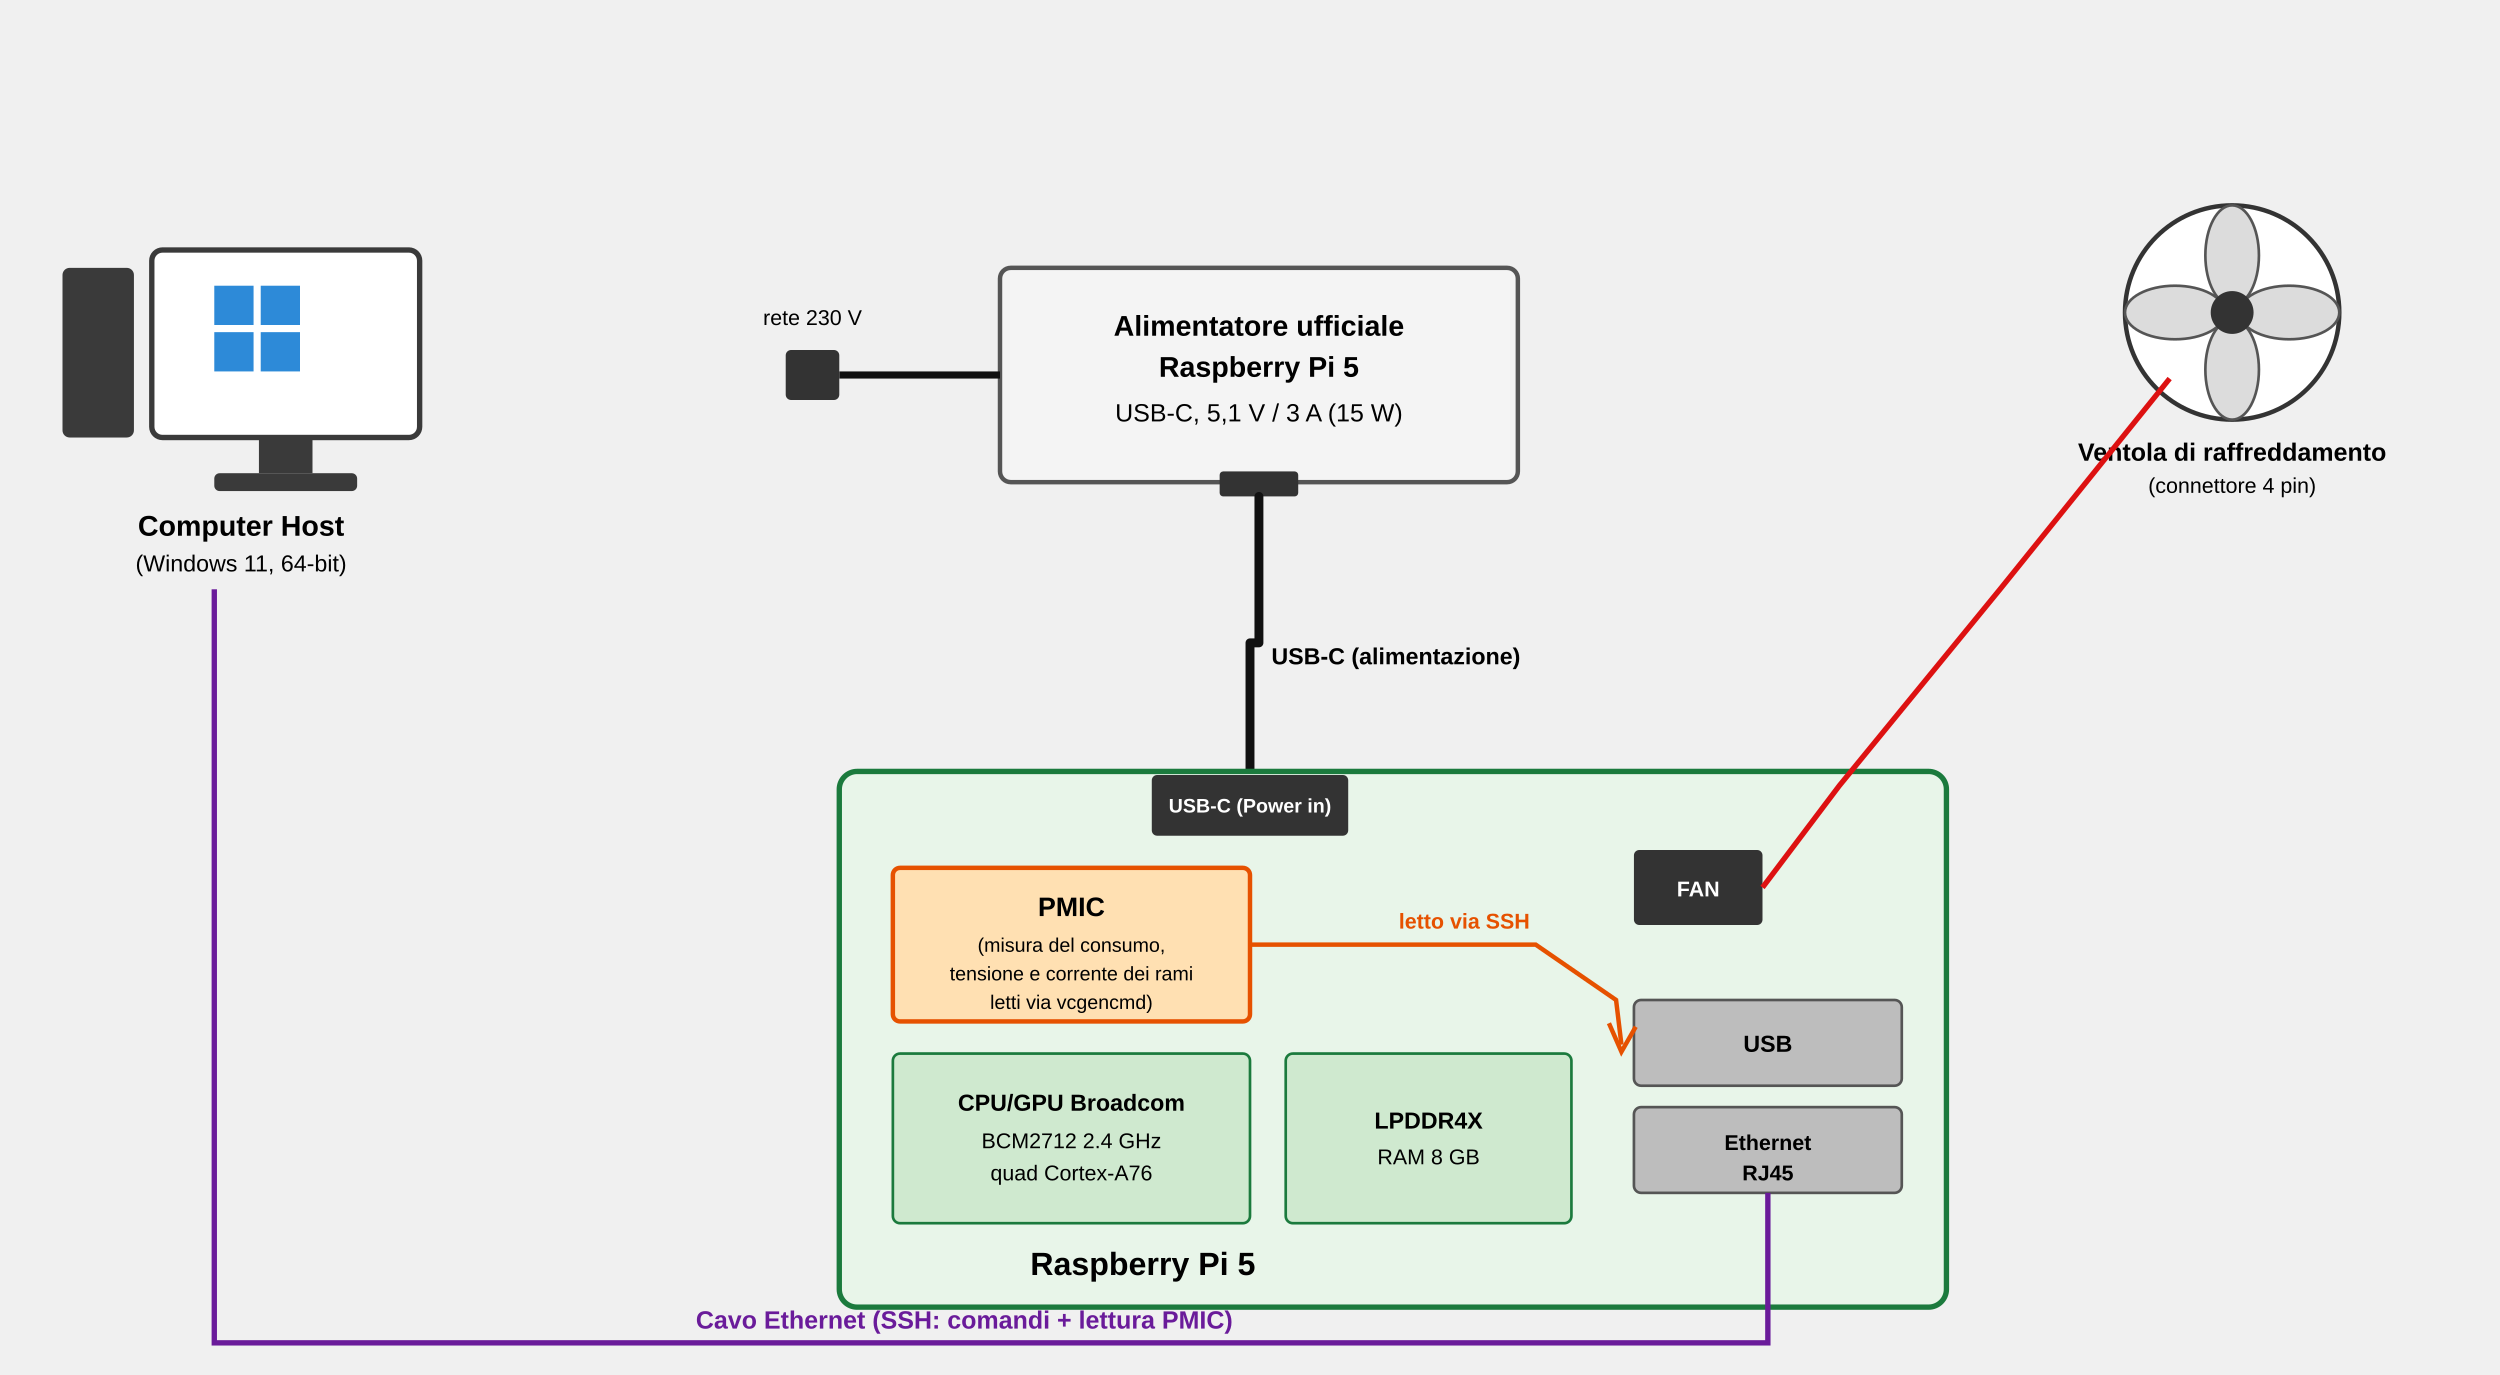
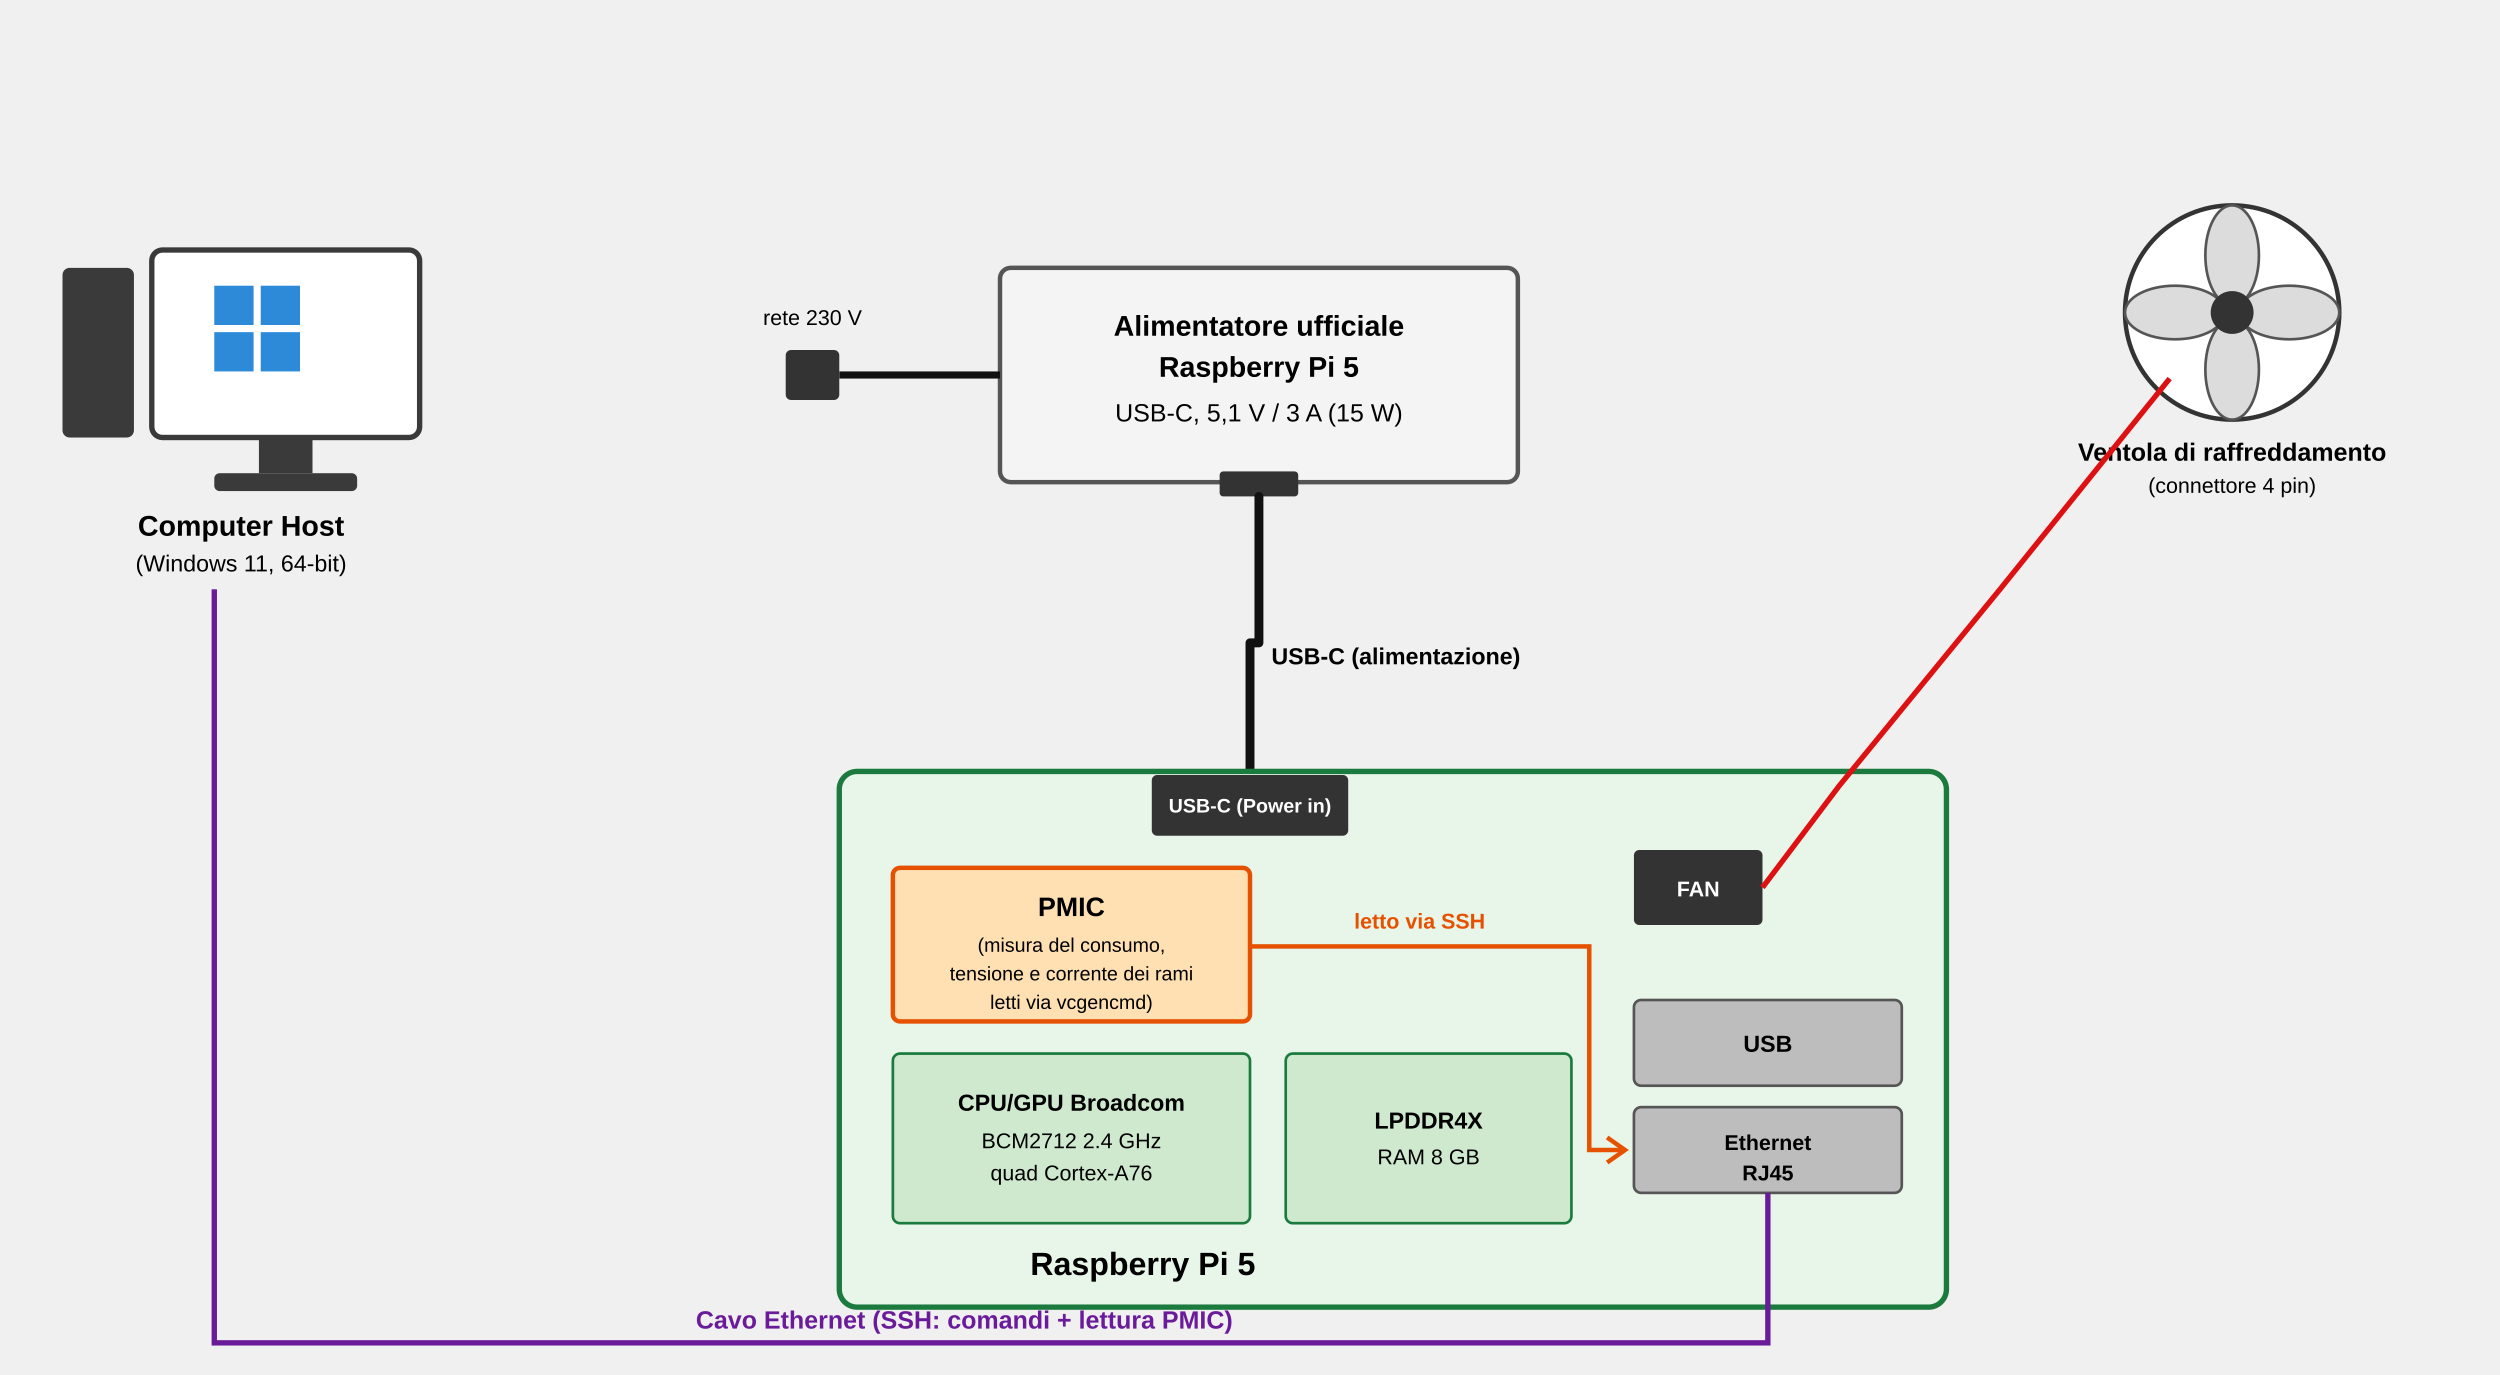
<svg xmlns="http://www.w3.org/2000/svg" viewBox="0 0 1400 770" font-family="Arial, Helvetica, sans-serif">
  <rect x="35" y="150" width="40" height="95" rx="4" fill="#3a3a3a" />
  <rect x="85" y="140" width="150" height="105" rx="6" fill="#fff" stroke="#3a3a3a" stroke-width="3" />
  <rect x="145" y="245" width="30" height="20" fill="#3a3a3a" />
  <rect x="120" y="265" width="80" height="10" rx="3" fill="#3a3a3a" />
  <g fill="#2d8ad8">
    <rect x="120" y="160" width="22" height="22" />
    <rect x="146" y="160" width="22" height="22" />
    <rect x="120" y="186" width="22" height="22" />
    <rect x="146" y="186" width="22" height="22" />
  </g>
  <text x="135" y="300" text-anchor="middle" font-size="16" font-weight="bold">Computer Host</text>
  <text x="135" y="320" text-anchor="middle" font-size="13">(Windows 11, 64-bit)</text>
  <rect x="560" y="150" width="290" height="120" rx="6" fill="#f4f4f4" stroke="#555" stroke-width="2.5" />
  <text x="705" y="188" text-anchor="middle" font-size="16" font-weight="bold">Alimentatore ufficiale</text>
  <text x="705" y="211" text-anchor="middle" font-size="16" font-weight="bold">Raspberry Pi 5</text>
  <text x="705" y="236" text-anchor="middle" font-size="14">USB-C, 5,1 V / 3 A (15 W)</text>
  <line x1="560" y1="210" x2="470" y2="210" stroke="#111" stroke-width="4" />
  <rect x="440" y="196" width="30" height="28" rx="3" fill="#333" />
  <text x="455" y="182" text-anchor="middle" font-size="12">rete 230 V</text>
  <rect x="683" y="264" width="44" height="14" rx="2" fill="#333" />
  <polyline points="705,278 705,360 700,360 700,432" fill="none" stroke="#111" stroke-width="5" stroke-linecap="round" stroke-linejoin="round" />
  <text x="712" y="372" font-size="13" font-weight="bold">USB-C (alimentazione)</text>
  <rect x="470" y="432" width="620" height="300" rx="10" fill="#e8f5e9" stroke="#1b7a3d" stroke-width="3" />
  <text x="640" y="714" text-anchor="middle" font-size="18" font-weight="bold">Raspberry Pi 5</text>
  <rect x="645" y="434" width="110" height="34" rx="3" fill="#333" />
  <text x="700" y="455" text-anchor="middle" font-size="11" fill="#fff" font-weight="bold">USB-C (Power in)</text>
  <rect x="500" y="486" width="200" height="86" rx="4" fill="#ffe0b2" stroke="#e65100" stroke-width="2.5" />
  <text x="600" y="513" text-anchor="middle" font-size="15" font-weight="bold">PMIC</text>
  <text x="600" y="533" text-anchor="middle" font-size="11">(misura del consumo,</text>
  <text x="600" y="549" text-anchor="middle" font-size="11">tensione e corrente dei rami</text>
  <text x="600" y="565" text-anchor="middle" font-size="11">letti via vcgencmd)</text>
  <rect x="500" y="590" width="200" height="95" rx="4" fill="#cfe9cf" stroke="#1b7a3d" stroke-width="1.5" />
  <text x="600" y="622" text-anchor="middle" font-size="13" font-weight="bold">CPU/GPU Broadcom</text>
  <text x="600" y="643" text-anchor="middle" font-size="12">BCM2712 2.4 GHz</text>
  <text x="600" y="661" text-anchor="middle" font-size="12">quad Cortex-A76</text>
  <rect x="720" y="590" width="160" height="95" rx="4" fill="#cfe9cf" stroke="#1b7a3d" stroke-width="1.5" />
  <text x="800" y="632" text-anchor="middle" font-size="13" font-weight="bold">LPDDR4X</text>
  <text x="800" y="652" text-anchor="middle" font-size="12">RAM 8 GB</text>
  <rect x="915" y="476" width="72" height="42" rx="3" fill="#333" />
  <text x="951" y="502" text-anchor="middle" font-size="12" fill="#fff" font-weight="bold">FAN</text>
  <rect x="915" y="560" width="150" height="48" rx="4" fill="#bdbdbd" stroke="#555" stroke-width="1.5" />
  <text x="990" y="589" text-anchor="middle" font-size="13" font-weight="bold">USB</text>
  <rect x="915" y="620" width="150" height="48" rx="4" fill="#bdbdbd" stroke="#555" stroke-width="1.5" />
  <text x="990" y="644" text-anchor="middle" font-size="12" font-weight="bold">Ethernet</text>
  <text x="990" y="661" text-anchor="middle" font-size="12" font-weight="bold">RJ45</text>
-   <polyline points="700,529 860,529 905,560 908,585" fill="none" stroke="#e65100" stroke-width="2.5" />
-   <polyline points="901,573 908,589 916,575" fill="none" stroke="#e65100" stroke-width="2.5" />
-   <text x="820" y="520" text-anchor="middle" font-size="12" font-weight="bold" fill="#e65100">letto via SSH</text>
+   <polyline points="700,530 890,530 890,644 908,644" fill="none" stroke="#e65100" stroke-width="2.5" />
+   <polyline points="900,637 910,644 900,651" fill="none" stroke="#e65100" stroke-width="2.5" />
+   <text x="795" y="520" text-anchor="middle" font-size="12" font-weight="bold" fill="#e65100">letto via SSH</text>
  <g transform="translate(1250,175)">
    <circle cx="0" cy="0" r="60" fill="#ffffff" stroke="#333" stroke-width="2.5" />
    <g fill="#dcdcdc" stroke="#555" stroke-width="1.5">
      <ellipse cx="0" cy="-32" rx="15" ry="28" />
      <ellipse cx="0" cy="-32" rx="15" ry="28" transform="rotate(90)" />
      <ellipse cx="0" cy="-32" rx="15" ry="28" transform="rotate(180)" />
      <ellipse cx="0" cy="-32" rx="15" ry="28" transform="rotate(270)" />
    </g>
    <circle cx="0" cy="0" r="12" fill="#333" />
  </g>
  <text x="1250" y="258" text-anchor="middle" font-size="14" font-weight="bold">Ventola di raffreddamento</text>
  <text x="1250" y="276" text-anchor="middle" font-size="12">(connettore 4 pin)</text>
  <polyline points="1215,212 1120,330 1030,440 987,497" fill="none" stroke="#d11" stroke-width="3" />
  <polyline points="120,330 120,752 990,752 990,668" fill="none" stroke="#6a1b9a" stroke-width="3" />
  <text x="540" y="744" text-anchor="middle" font-size="14" font-weight="bold" fill="#6a1b9a">Cavo Ethernet (SSH: comandi + lettura PMIC)</text>
</svg>
